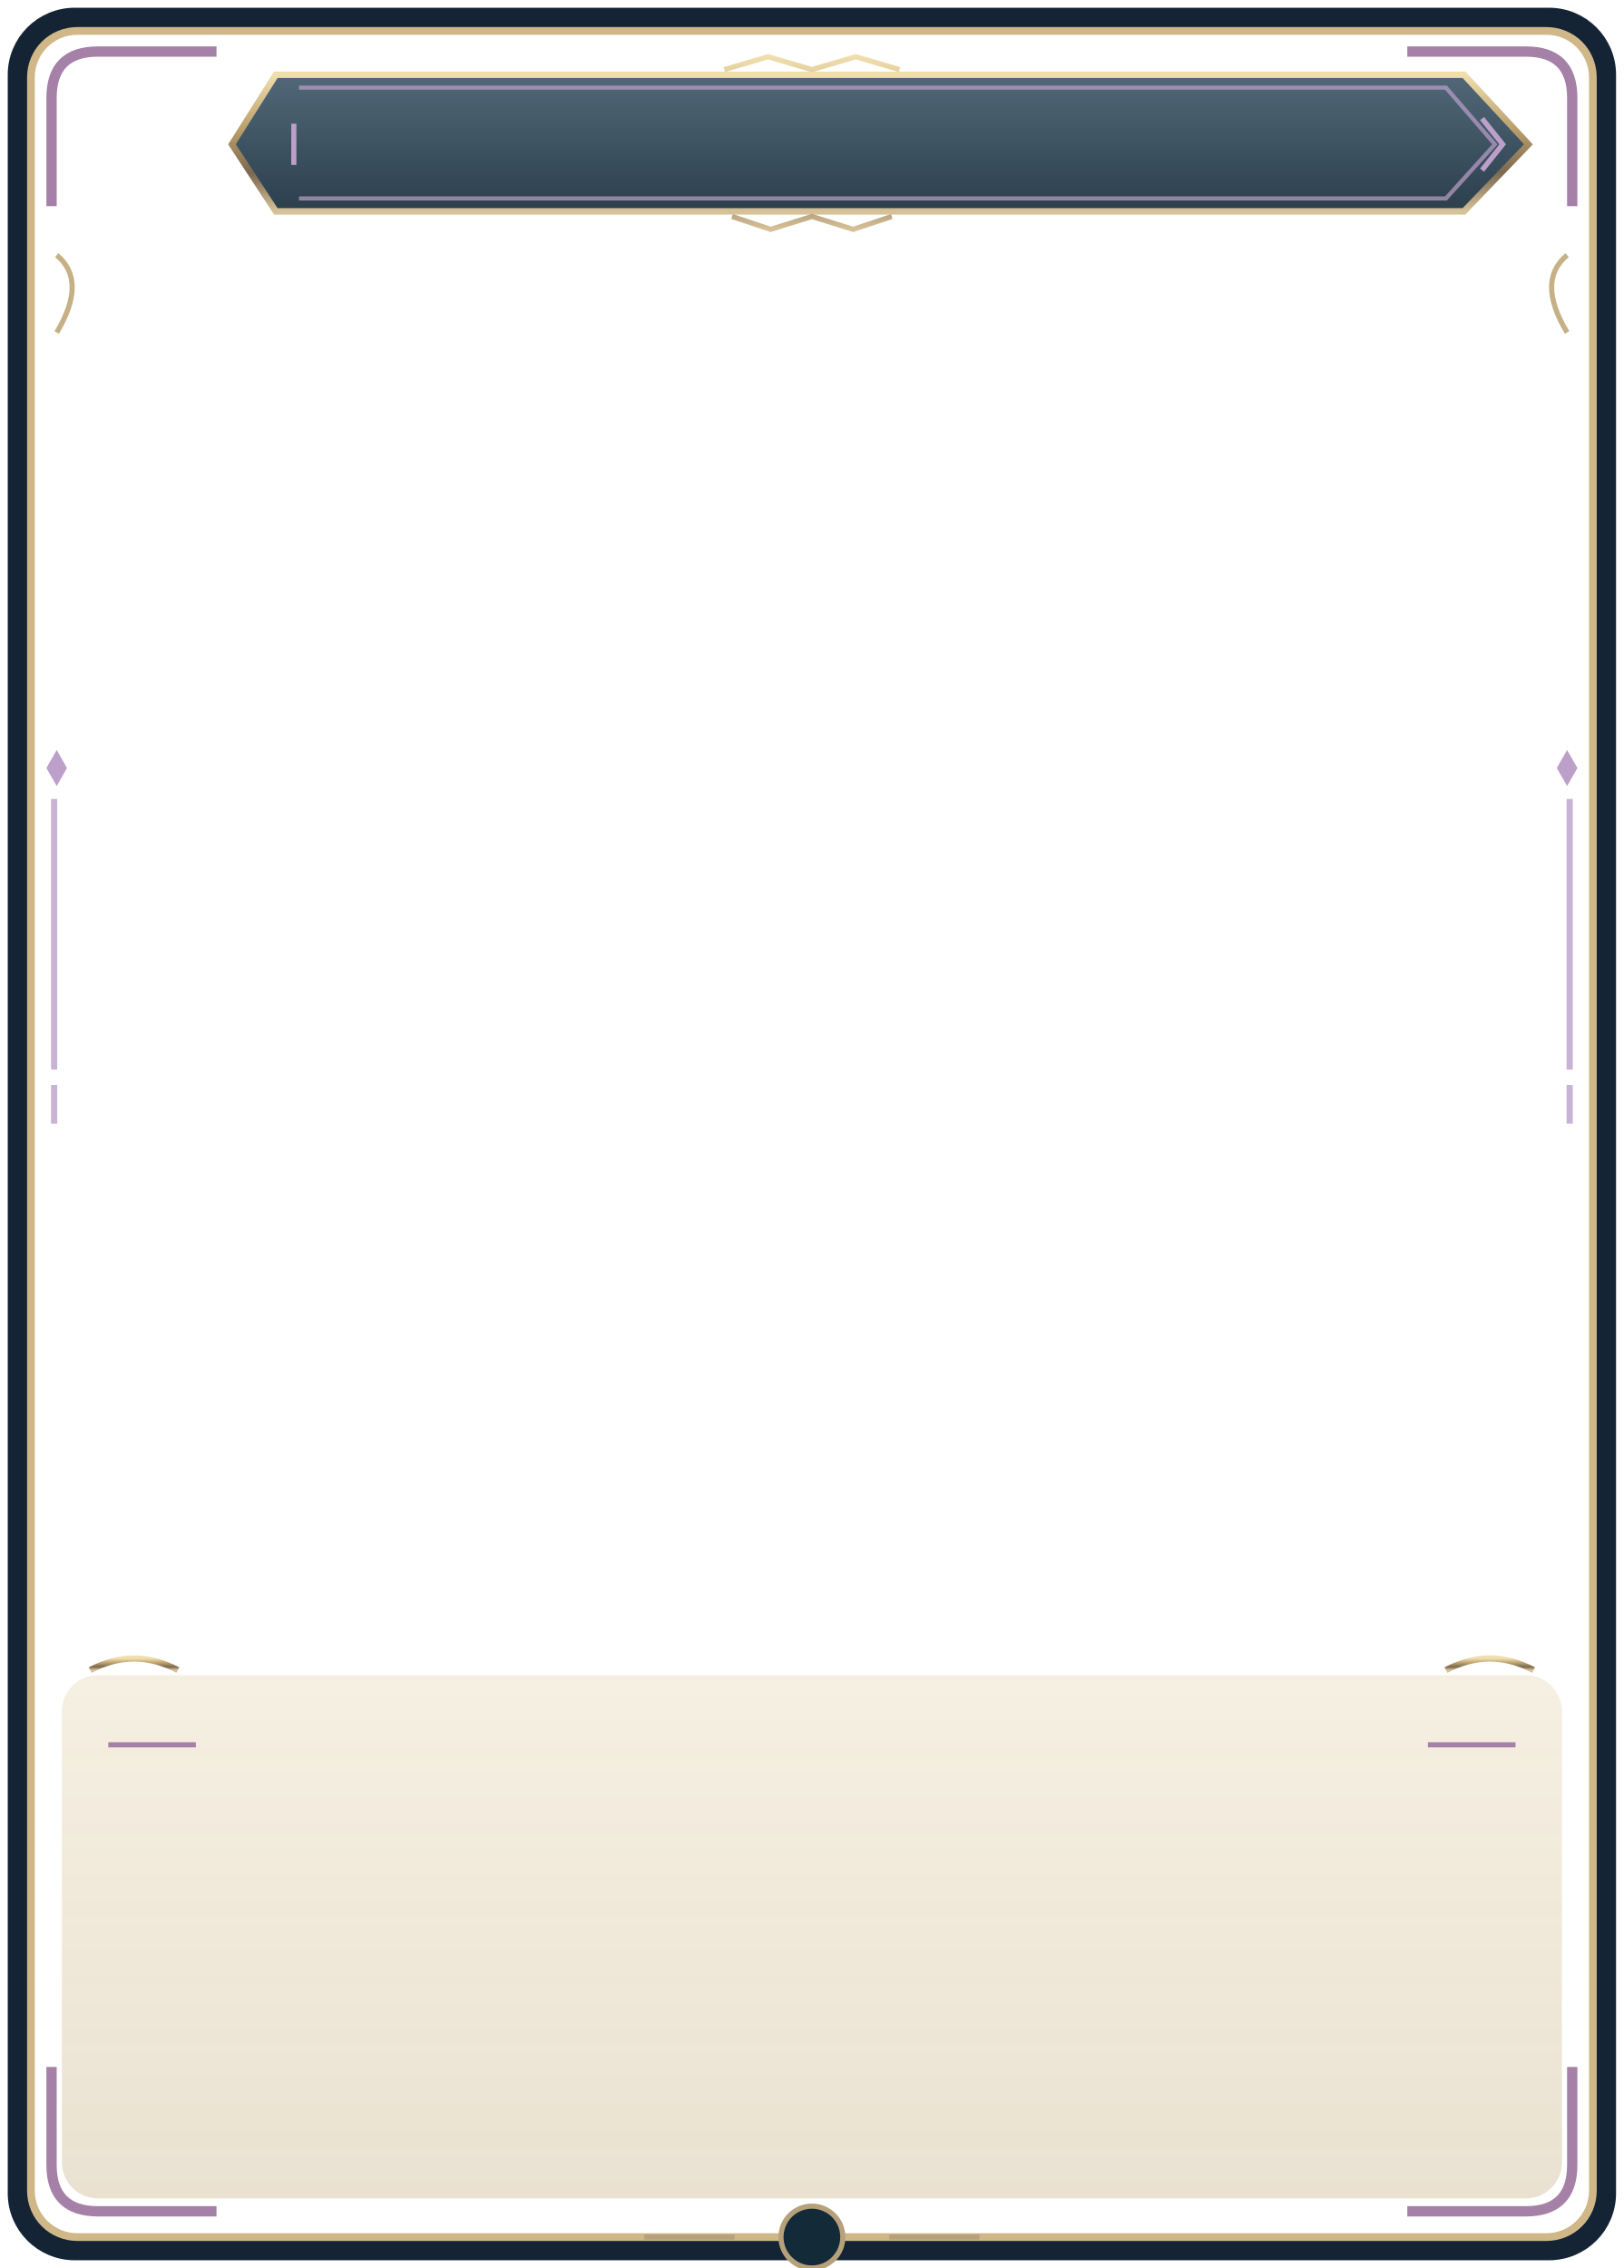
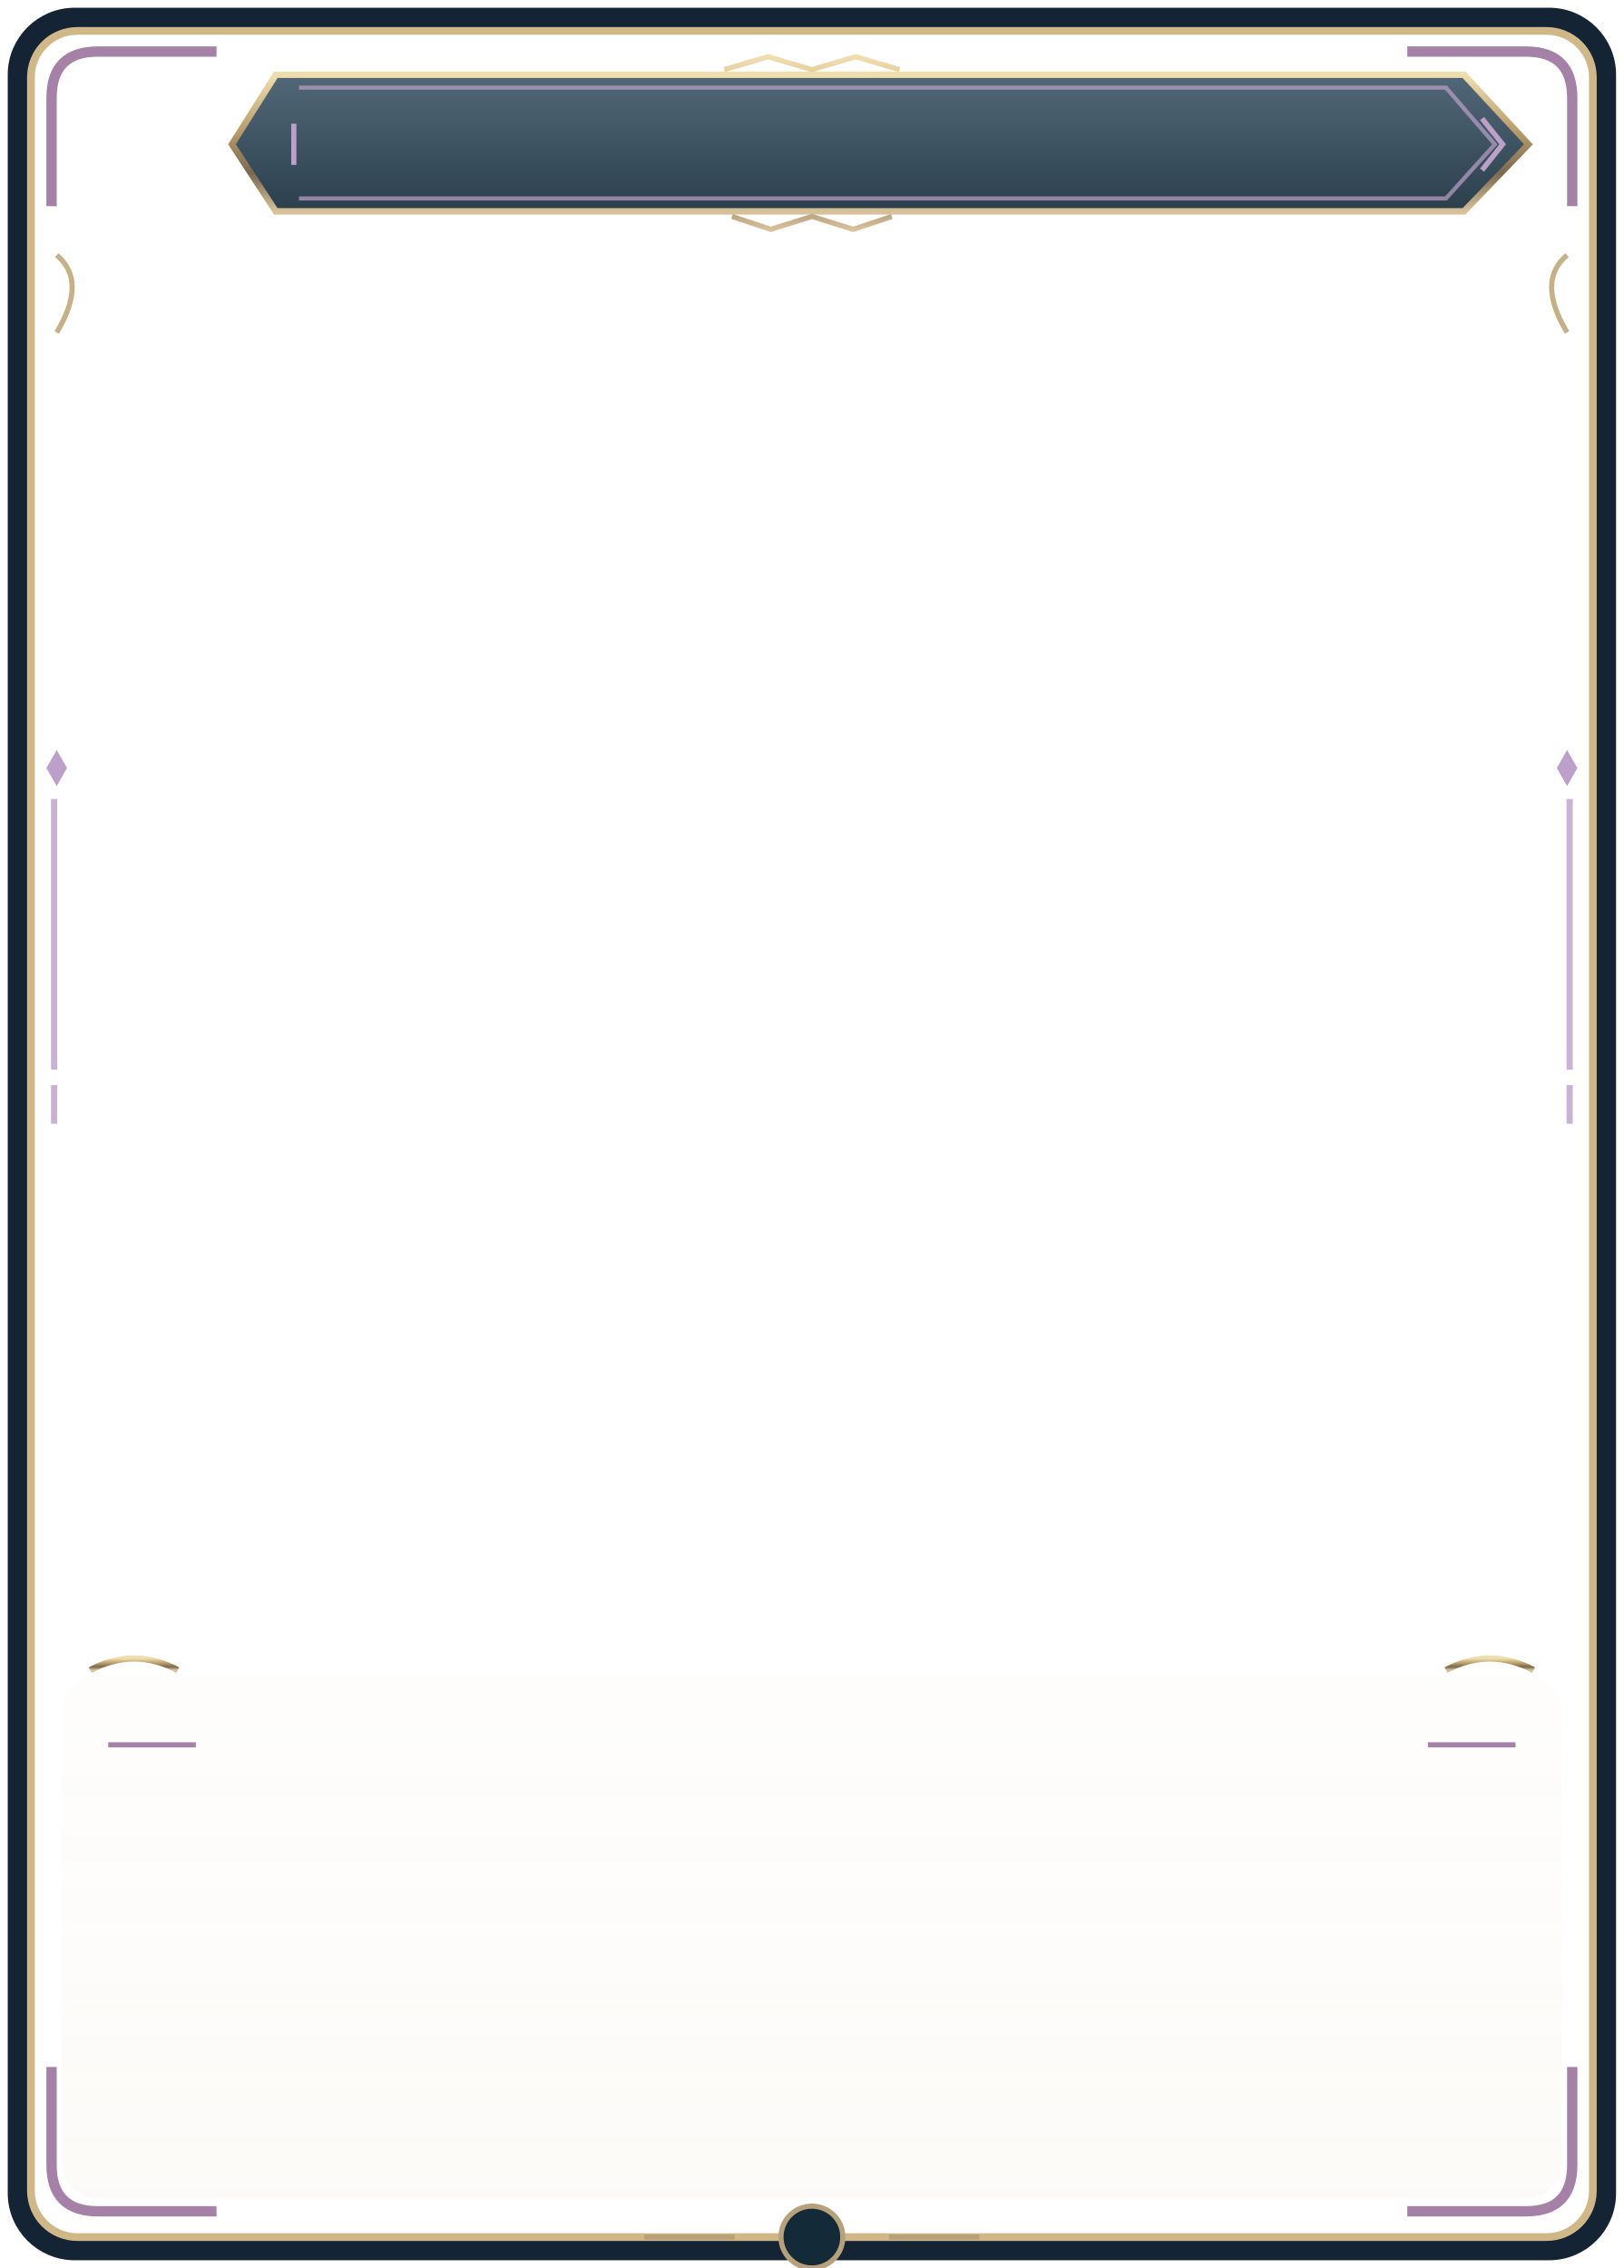
<svg xmlns="http://www.w3.org/2000/svg" width="63mm" height="88mm" viewBox="0 0 630 880">
  <defs>
    <linearGradient id="paper" x2="0" y2="1">
-       <stop stop-color="#f4eddd" stop-opacity=".85" />
-       <stop offset="1" stop-color="#e8dfcd" stop-opacity=".93" />
+       <stop stop-color="#f4eddd" stop-opacity=".10" />
+       <stop offset="1" stop-color="#e8dfcd" stop-opacity=".14" />
    </linearGradient>
  </defs>
  <defs>
    <linearGradient id="metal" x2="0" y2="1">
      <stop stop-color="#f1deae" />
      <stop offset=".42" stop-color="#b79b68" />
      <stop offset=".72" stop-color="#7b6950" />
      <stop offset="1" stop-color="#d7c199" />
    </linearGradient>
    <linearGradient id="title" x2="0" y2="1">
      <stop stop-color="#40596b" />
      <stop offset="1" stop-color="#162c3b" />
    </linearGradient>
  </defs>
  <rect x="7" y="7" width="616" height="866" rx="22" fill="none" stroke="#152434" stroke-width="8" />
  <rect x="12" y="12" width="606" height="856" rx="18" fill="none" stroke="#d0b787" stroke-width="3" />
  <path d="M20 80V38q0-18 18-18h46M610 80V38q0-18-18-18h-46M20 802v38q0 18 18 18h46M610 802v38q0 18-18 18h-46" fill="none" stroke="#a581a7" stroke-width="4" />
  <path d="M22 99q12 10 0 30M608 99q-12 10 0 30" fill="none" stroke="#c6b085" stroke-width="2" />
  <path d="M107 29h461l25 27-25 26H107L90 56Z" fill="url(#title)" fill-opacity=".91" stroke="url(#metal)" stroke-width="2.5" />
  <path d="M116 34h445l19 22-19 21H116" fill="none" stroke="#bca0c9" stroke-opacity=".7" stroke-width="1.6" />
  <path d="m281 27 17-5 17 5 17-5 17 5M284 84l15 5 16-5 16 5 15-5" fill="none" stroke="url(#metal)" stroke-width="2" />
  <path d="M114 48v16M575 46l8 10-8 10" fill="none" stroke="#bca0c9" stroke-width="2" />
  <rect x="24" y="650" width="582" height="203" rx="14" fill="url(#paper)" />
  <path d="M42 677h34M588 677h-34" stroke="#a581a7" stroke-width="2" />
  <path d="M285 868h-35M345 868h35" stroke="#b7a17b" stroke-width="2" />
  <circle cx="315" cy="868" r="12" fill="#132a39" stroke="#b7a17b" stroke-width="2" />
  <path d="M21 310v105m0 6v15M609 310v105m0 6v15" stroke="#bca0c9" stroke-opacity=".8" stroke-width="2.4" />
  <path d="m18 298 4-7 4 7-4 7ZM604 298l4-7 4 7-4 7Z" fill="#bca0c9" />
  <path d="M35 648q17-9 34 0M561 648q17-9 34 0" fill="none" stroke="url(#metal)" stroke-width="2.4" />
</svg>
